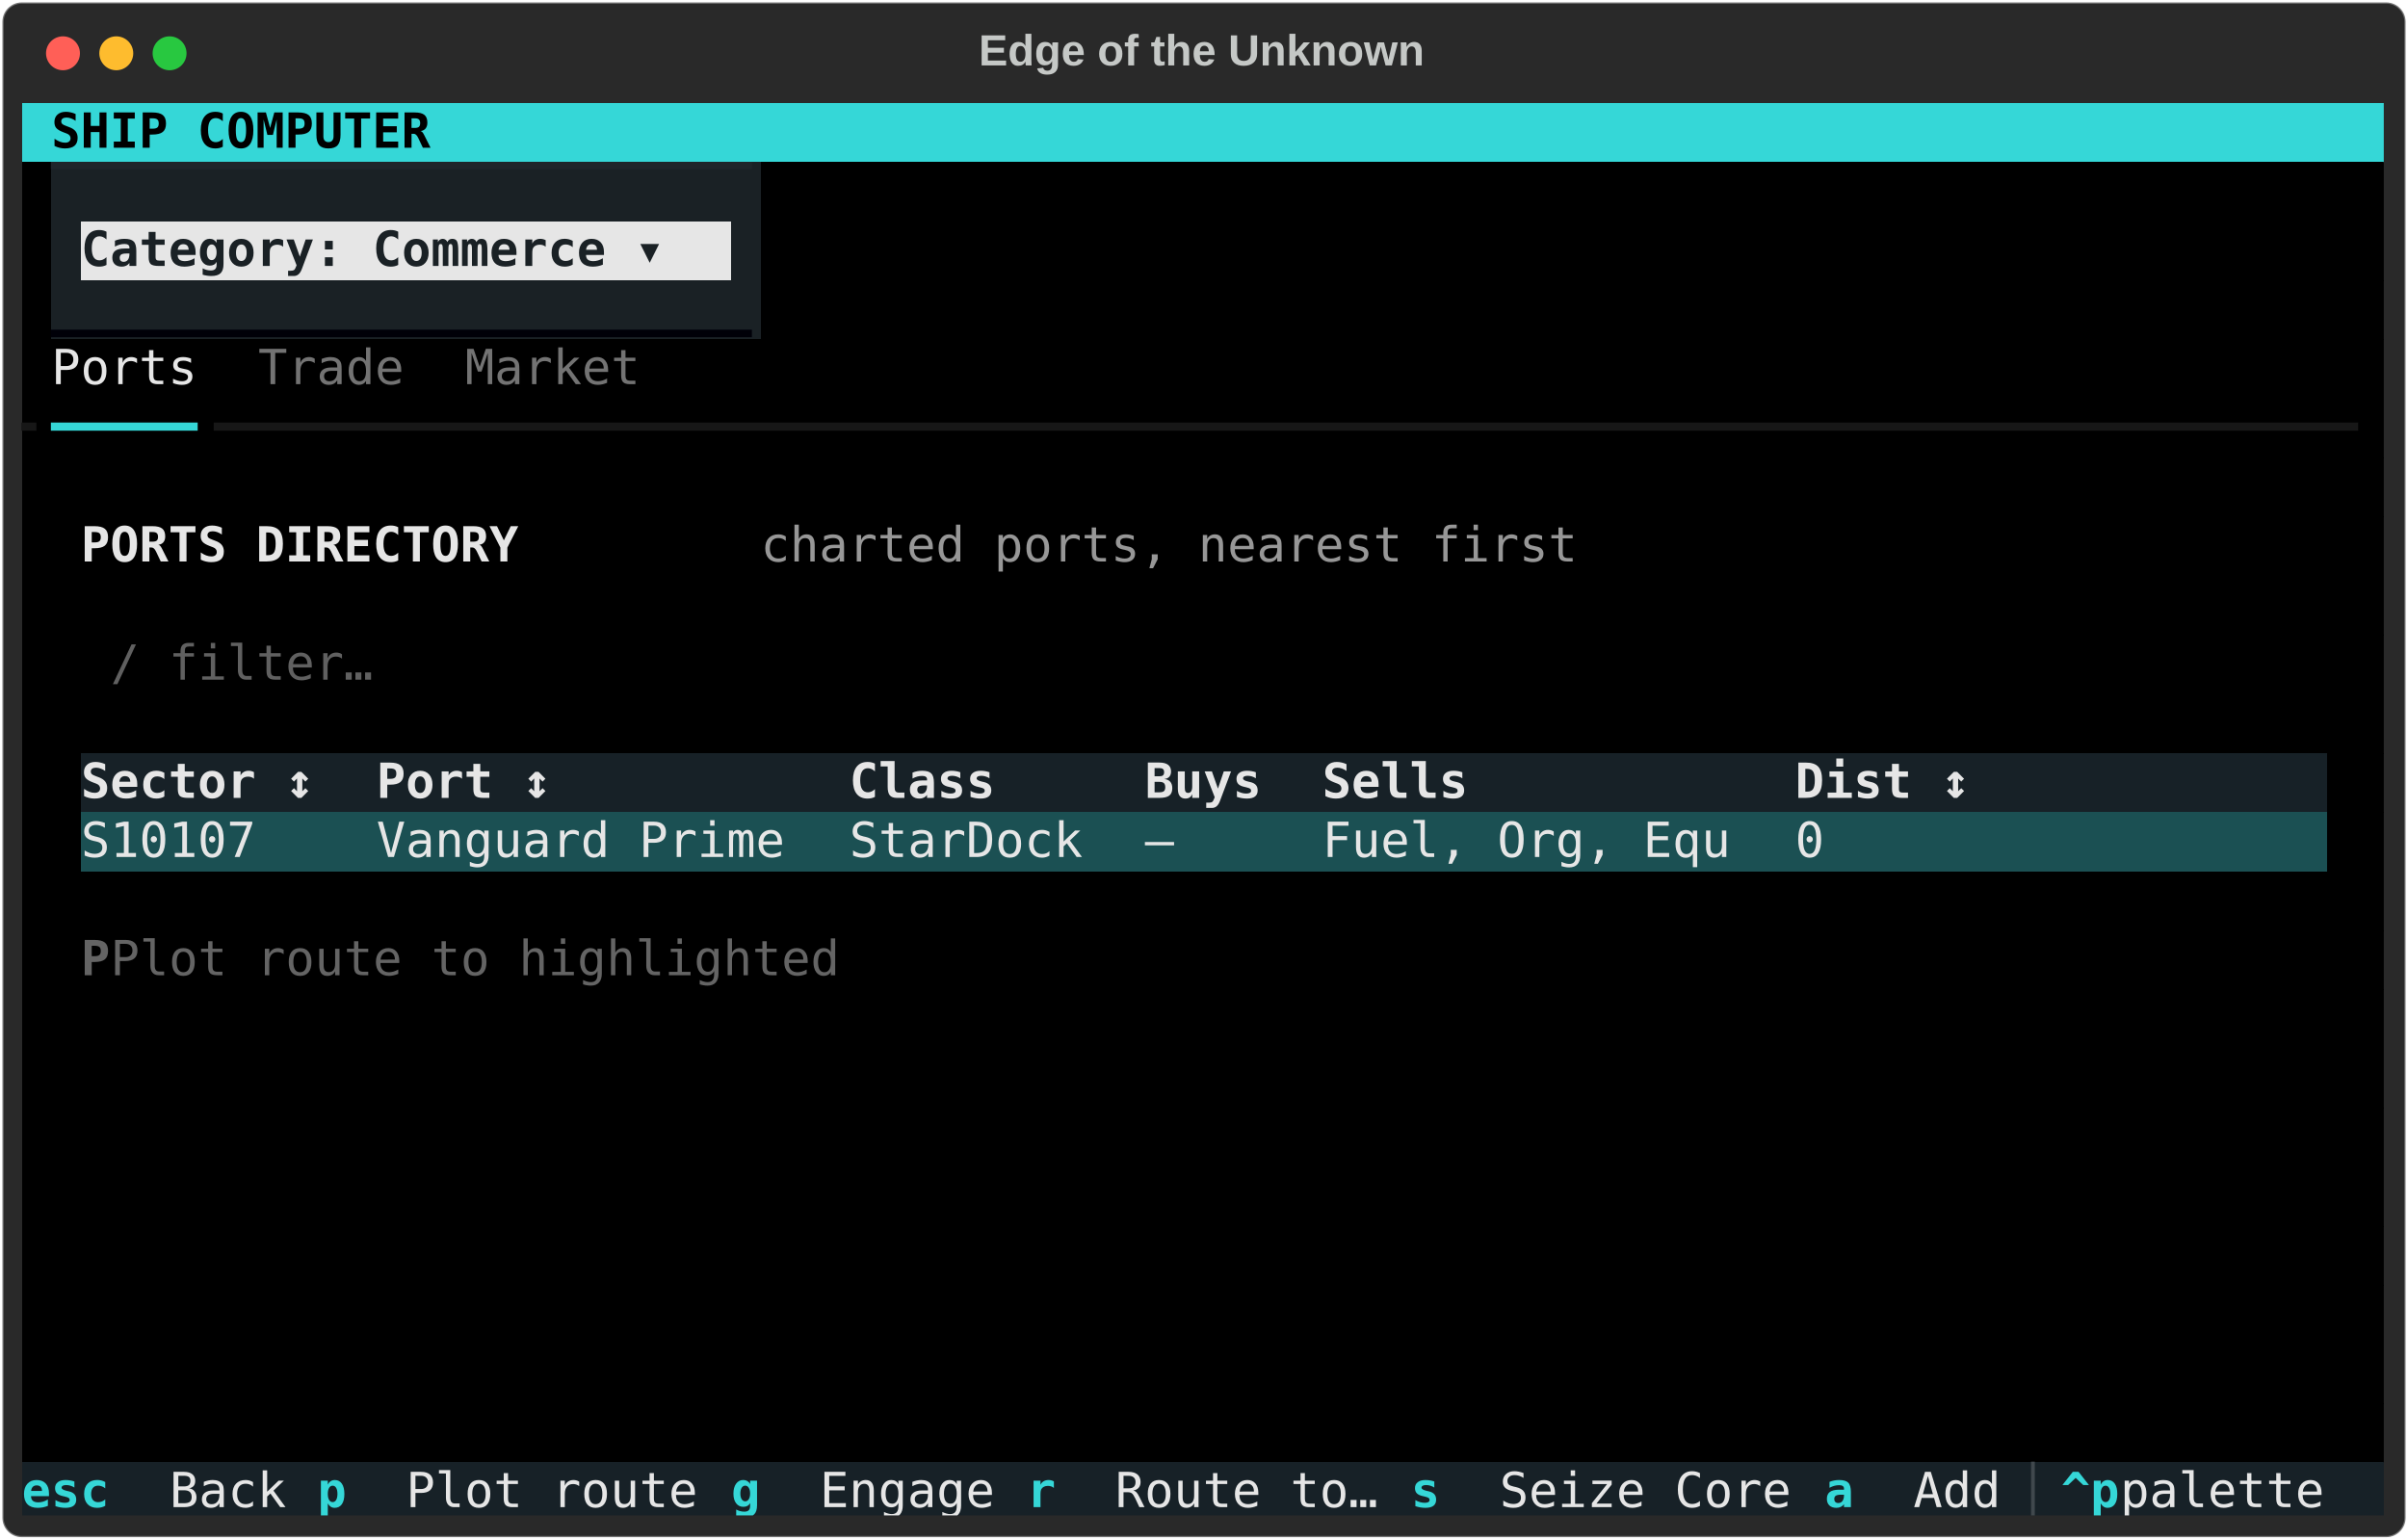
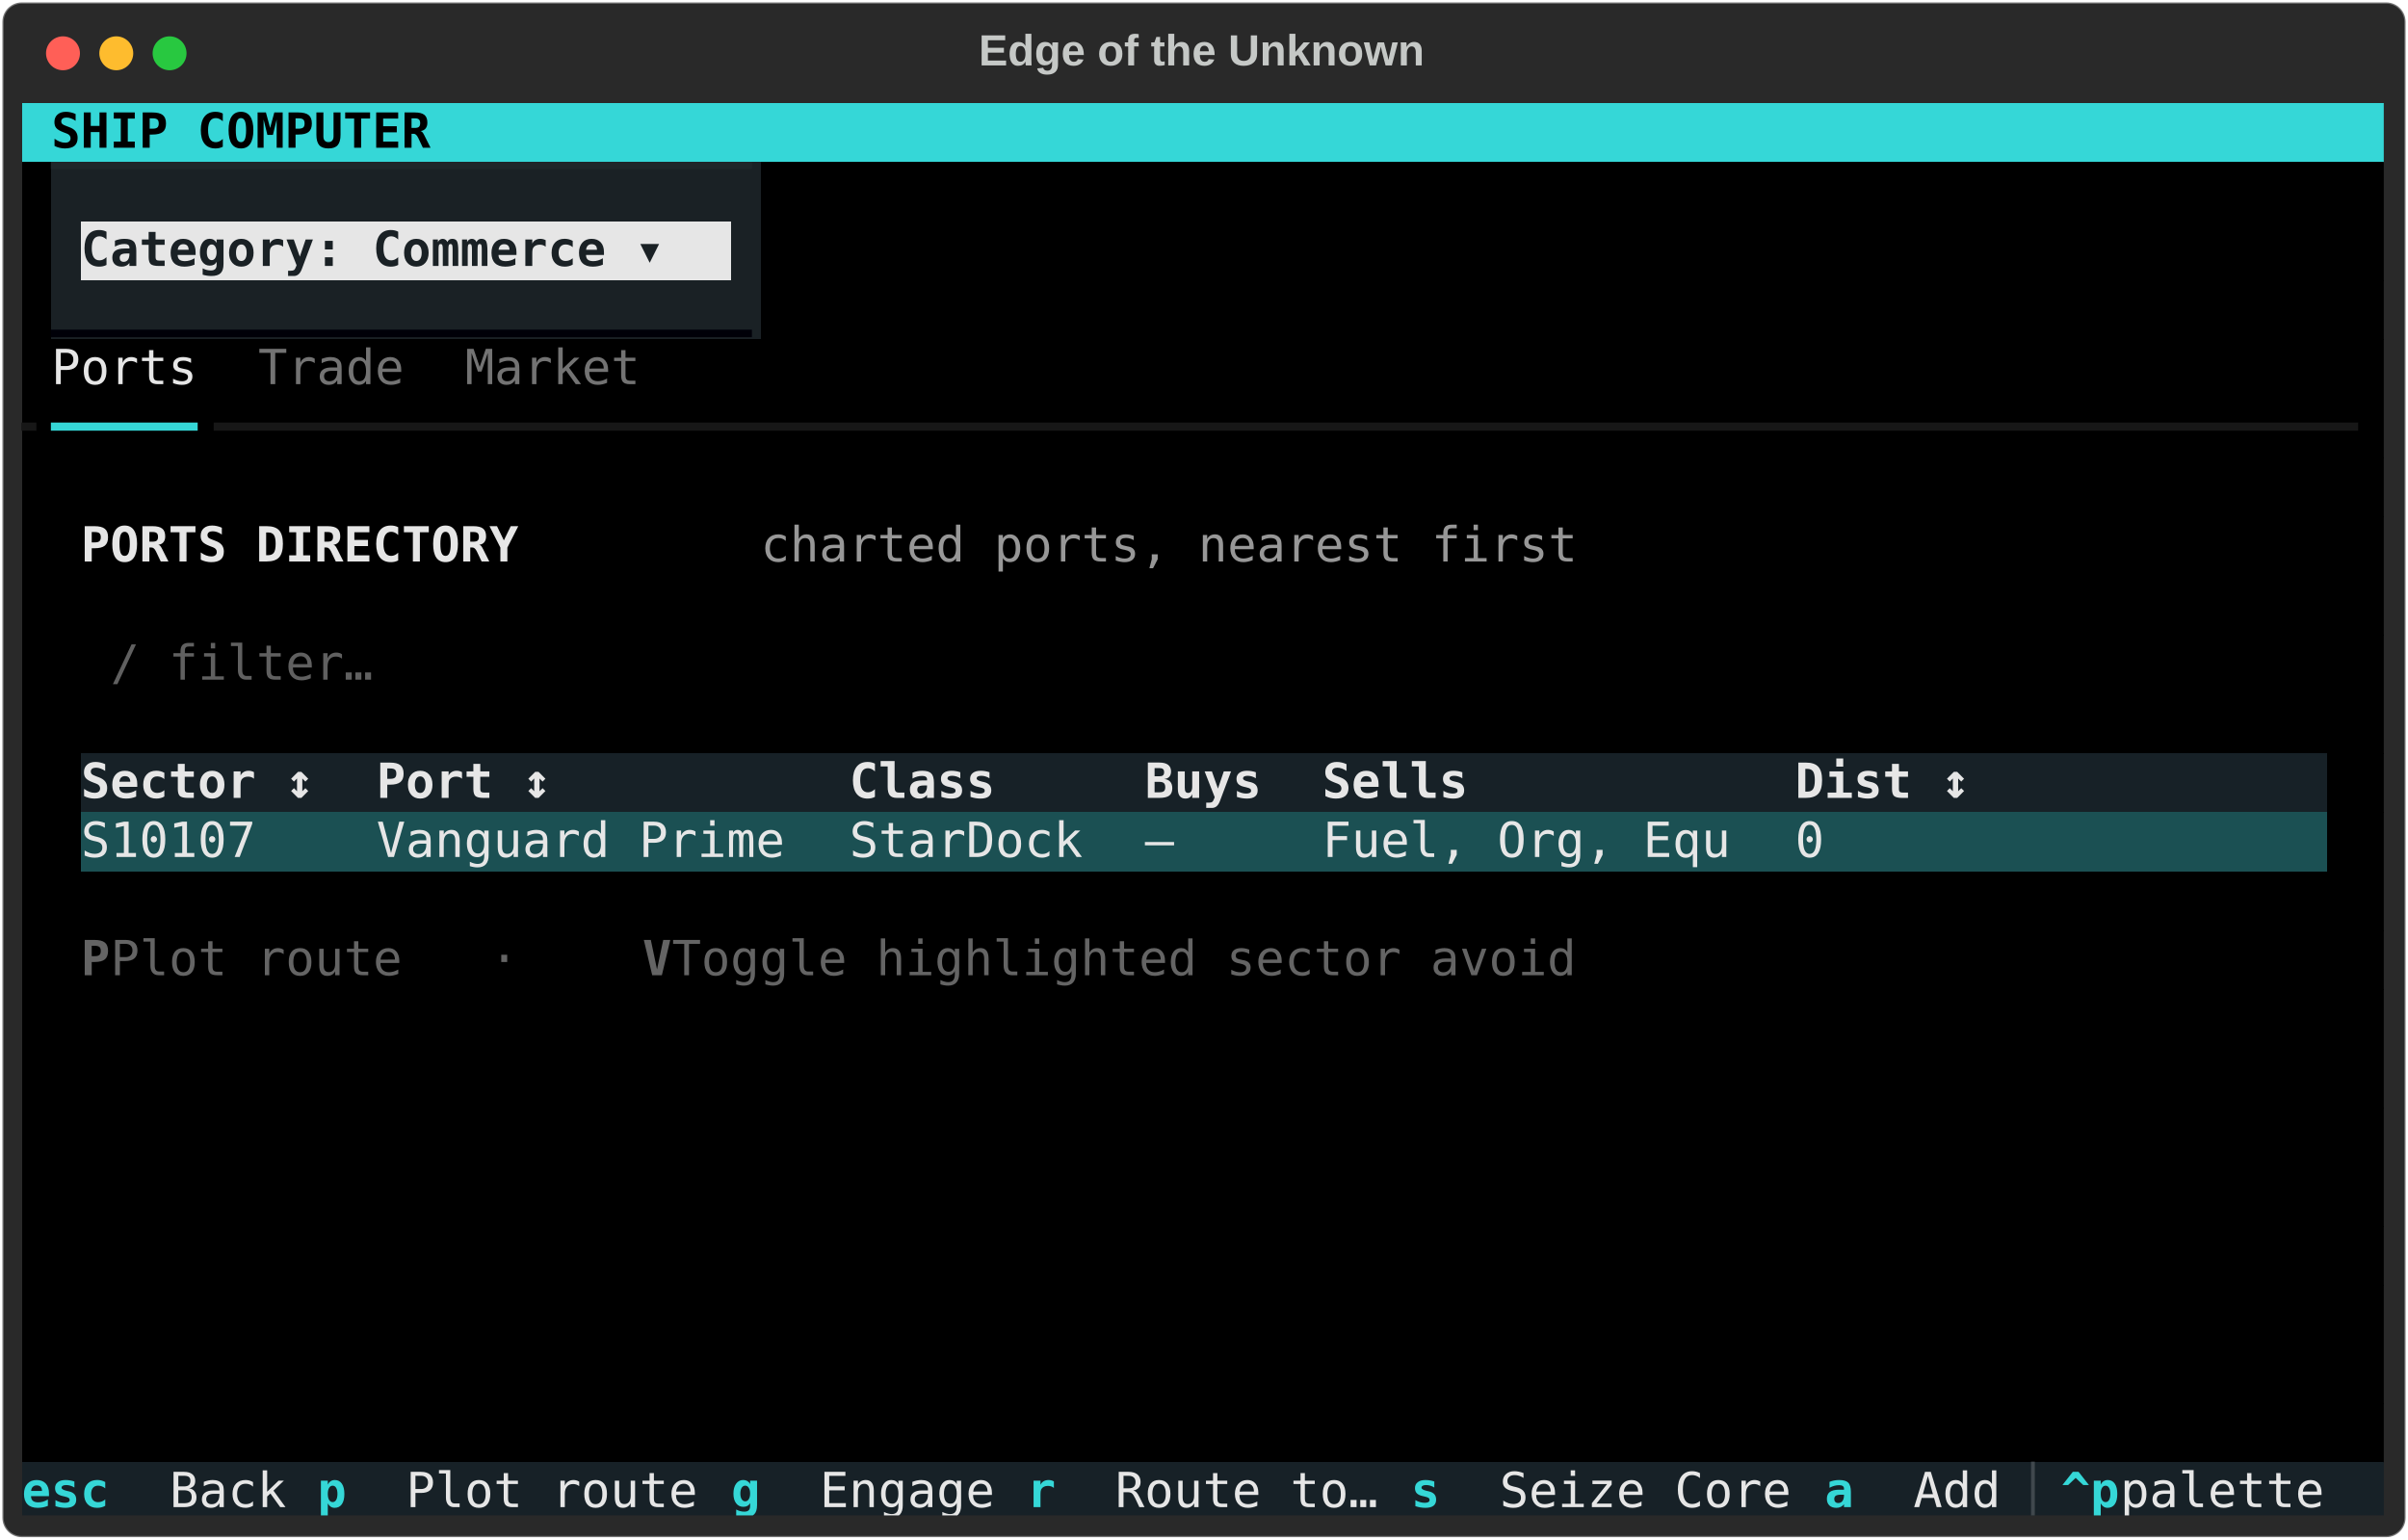
<svg xmlns="http://www.w3.org/2000/svg" class="rich-terminal" viewBox="0 0 994 635.6">
  <style>

    @font-face {
        font-family: "Fira Code";
        src: local("FiraCode-Regular"),
                url("https://cdnjs.cloudflare.com/ajax/libs/firacode/6.2.0/woff2/FiraCode-Regular.woff2") format("woff2"),
                url("https://cdnjs.cloudflare.com/ajax/libs/firacode/6.2.0/woff/FiraCode-Regular.woff") format("woff");
        font-style: normal;
        font-weight: 400;
    }
    @font-face {
        font-family: "Fira Code";
        src: local("FiraCode-Bold"),
                url("https://cdnjs.cloudflare.com/ajax/libs/firacode/6.2.0/woff2/FiraCode-Bold.woff2") format("woff2"),
                url("https://cdnjs.cloudflare.com/ajax/libs/firacode/6.2.0/woff/FiraCode-Bold.woff") format("woff");
        font-style: bold;
        font-weight: 700;
    }

    .terminal-matrix {
        font-family: Fira Code, monospace;
        font-size: 20px;
        line-height: 24.4px;
        font-variant-east-asian: full-width;
    }

    .terminal-title {
        font-size: 18px;
        font-weight: bold;
        font-family: arial;
    }

    .terminal-r1 { fill: #c5c8c6 }
.terminal-r2 { fill: #000000;font-weight: bold }
.terminal-r3 { fill: #1f262a }
.terminal-r4 { fill: #1a2125;font-weight: bold }
.terminal-r5 { fill: #000008 }
.terminal-r6 { fill: #e6e6e6 }
.terminal-r7 { fill: #737373 }
.terminal-r8 { fill: #171717 }
.terminal-r9 { fill: #35d7d7 }
.terminal-r10 { fill: #e6e6e6;font-weight: bold }
.terminal-r11 { fill: #979797 }
.terminal-r12 { fill: #606060 }
.terminal-r13 { fill: #999999 }
.terminal-r14 { fill: #646464;font-weight: bold }
.terminal-r15 { fill: #646464 }
.terminal-r16 { fill: #35d7d7;font-weight: bold }
.terminal-r17 { fill: #40484d }
    </style>
  <defs>
    <clipPath id="terminal-clip-terminal">
      <rect x="0" y="0" width="975.0" height="584.6" />
    </clipPath>
    <clipPath id="terminal-line-0">
      <rect x="0" y="1.5" width="976" height="24.65" />
    </clipPath>
    <clipPath id="terminal-line-1">
      <rect x="0" y="25.9" width="976" height="24.65" />
    </clipPath>
    <clipPath id="terminal-line-2">
      <rect x="0" y="50.3" width="976" height="24.65" />
    </clipPath>
    <clipPath id="terminal-line-3">
      <rect x="0" y="74.7" width="976" height="24.65" />
    </clipPath>
    <clipPath id="terminal-line-4">
      <rect x="0" y="99.1" width="976" height="24.65" />
    </clipPath>
    <clipPath id="terminal-line-5">
      <rect x="0" y="123.5" width="976" height="24.65" />
    </clipPath>
    <clipPath id="terminal-line-6">
      <rect x="0" y="147.9" width="976" height="24.65" />
    </clipPath>
    <clipPath id="terminal-line-7">
      <rect x="0" y="172.3" width="976" height="24.65" />
    </clipPath>
    <clipPath id="terminal-line-8">
      <rect x="0" y="196.7" width="976" height="24.65" />
    </clipPath>
    <clipPath id="terminal-line-9">
      <rect x="0" y="221.1" width="976" height="24.65" />
    </clipPath>
    <clipPath id="terminal-line-10">
      <rect x="0" y="245.5" width="976" height="24.65" />
    </clipPath>
    <clipPath id="terminal-line-11">
      <rect x="0" y="269.9" width="976" height="24.65" />
    </clipPath>
    <clipPath id="terminal-line-12">
      <rect x="0" y="294.3" width="976" height="24.65" />
    </clipPath>
    <clipPath id="terminal-line-13">
      <rect x="0" y="318.7" width="976" height="24.65" />
    </clipPath>
    <clipPath id="terminal-line-14">
      <rect x="0" y="343.1" width="976" height="24.65" />
    </clipPath>
    <clipPath id="terminal-line-15">
      <rect x="0" y="367.5" width="976" height="24.65" />
    </clipPath>
    <clipPath id="terminal-line-16">
      <rect x="0" y="391.9" width="976" height="24.65" />
    </clipPath>
    <clipPath id="terminal-line-17">
      <rect x="0" y="416.3" width="976" height="24.65" />
    </clipPath>
    <clipPath id="terminal-line-18">
      <rect x="0" y="440.7" width="976" height="24.65" />
    </clipPath>
    <clipPath id="terminal-line-19">
      <rect x="0" y="465.1" width="976" height="24.65" />
    </clipPath>
    <clipPath id="terminal-line-20">
      <rect x="0" y="489.5" width="976" height="24.65" />
    </clipPath>
    <clipPath id="terminal-line-21">
      <rect x="0" y="513.9" width="976" height="24.65" />
    </clipPath>
    <clipPath id="terminal-line-22">
      <rect x="0" y="538.3" width="976" height="24.65" />
    </clipPath>
  </defs>
  <rect fill="#292929" stroke="rgba(255,255,255,0.35)" stroke-width="1" x="1" y="1" width="992" height="633.6" rx="8" />
  <text class="terminal-title" fill="#c5c8c6" text-anchor="middle" x="496" y="27">Edge of the Unknown</text>
  <g transform="translate(26,22)">
    <circle cx="0" cy="0" r="7" fill="#ff5f57" />
    <circle cx="22" cy="0" r="7" fill="#febc2e" />
    <circle cx="44" cy="0" r="7" fill="#28c840" />
  </g>
  <g transform="translate(9, 41)" clip-path="url(#terminal-clip-terminal)">
    <rect fill="#35d7d7" x="0" y="1.5" width="12.2" height="24.65" shape-rendering="crispEdges" />
    <rect fill="#35d7d7" x="12.2" y="1.5" width="158.6" height="24.65" shape-rendering="crispEdges" />
    <rect fill="#35d7d7" x="170.8" y="1.5" width="805.2" height="24.65" shape-rendering="crispEdges" />
    <rect fill="#000000" x="0" y="25.9" width="12.2" height="24.65" shape-rendering="crispEdges" />
    <rect fill="#1a2125" x="12.2" y="25.9" width="292.8" height="24.65" shape-rendering="crispEdges" />
    <rect fill="#000000" x="305" y="25.9" width="671" height="24.65" shape-rendering="crispEdges" />
    <rect fill="#000000" x="0" y="50.3" width="12.2" height="24.65" shape-rendering="crispEdges" />
    <rect fill="#1a2125" x="12.2" y="50.3" width="12.2" height="24.65" shape-rendering="crispEdges" />
    <rect fill="#e6e6e6" x="24.4" y="50.3" width="268.4" height="24.65" shape-rendering="crispEdges" />
    <rect fill="#1a2125" x="292.8" y="50.3" width="12.2" height="24.65" shape-rendering="crispEdges" />
    <rect fill="#000000" x="305" y="50.3" width="671" height="24.65" shape-rendering="crispEdges" />
    <rect fill="#000000" x="0" y="74.7" width="12.2" height="24.65" shape-rendering="crispEdges" />
    <rect fill="#1a2125" x="12.2" y="74.7" width="292.8" height="24.65" shape-rendering="crispEdges" />
    <rect fill="#000000" x="305" y="74.7" width="671" height="24.65" shape-rendering="crispEdges" />
    <rect fill="#000000" x="0" y="99.1" width="12.2" height="24.65" shape-rendering="crispEdges" />
    <rect fill="#000000" x="12.2" y="99.1" width="61" height="24.65" shape-rendering="crispEdges" />
    <rect fill="#000000" x="73.2" y="99.1" width="24.4" height="24.65" shape-rendering="crispEdges" />
    <rect fill="#000000" x="97.6" y="99.1" width="61" height="24.65" shape-rendering="crispEdges" />
    <rect fill="#000000" x="158.6" y="99.1" width="24.4" height="24.65" shape-rendering="crispEdges" />
    <rect fill="#000000" x="183" y="99.1" width="73.2" height="24.65" shape-rendering="crispEdges" />
    <rect fill="#000000" x="256.2" y="99.1" width="719.8" height="24.65" shape-rendering="crispEdges" />
    <rect fill="#000000" x="0" y="123.5" width="12.2" height="24.65" shape-rendering="crispEdges" />
    <rect fill="#000000" x="12.2" y="123.5" width="61" height="24.65" shape-rendering="crispEdges" />
    <rect fill="#000000" x="73.2" y="123.5" width="902.8" height="24.65" shape-rendering="crispEdges" />
    <rect fill="#000000" x="0" y="147.9" width="976" height="24.65" shape-rendering="crispEdges" />
    <rect fill="#000000" x="0" y="172.3" width="24.4" height="24.65" shape-rendering="crispEdges" />
    <rect fill="#000000" x="24.4" y="172.3" width="183" height="24.65" shape-rendering="crispEdges" />
    <rect fill="#000000" x="207.4" y="172.3" width="97.6" height="24.65" shape-rendering="crispEdges" />
    <rect fill="#000000" x="305" y="172.3" width="341.6" height="24.65" shape-rendering="crispEdges" />
    <rect fill="#000000" x="646.6" y="172.3" width="329.4" height="24.65" shape-rendering="crispEdges" />
    <rect fill="#000000" x="0" y="196.7" width="976" height="24.65" shape-rendering="crispEdges" />
    <rect fill="#000000" x="0" y="221.1" width="36.6" height="24.65" shape-rendering="crispEdges" />
    <rect fill="#000000" x="36.6" y="221.1" width="109.8" height="24.65" shape-rendering="crispEdges" />
    <rect fill="#000000" x="146.4" y="221.1" width="793" height="24.65" shape-rendering="crispEdges" />
    <rect fill="#000000" x="939.4" y="221.1" width="36.6" height="24.65" shape-rendering="crispEdges" />
    <rect fill="#000000" x="0" y="245.5" width="976" height="24.65" shape-rendering="crispEdges" />
    <rect fill="#000000" x="0" y="269.9" width="24.4" height="24.65" shape-rendering="crispEdges" />
    <rect fill="#172127" x="24.4" y="269.9" width="122" height="24.65" shape-rendering="crispEdges" />
    <rect fill="#172127" x="146.4" y="269.9" width="195.2" height="24.65" shape-rendering="crispEdges" />
    <rect fill="#172127" x="341.6" y="269.9" width="122" height="24.65" shape-rendering="crispEdges" />
    <rect fill="#172127" x="463.6" y="269.9" width="73.2" height="24.65" shape-rendering="crispEdges" />
    <rect fill="#172127" x="536.8" y="269.9" width="195.2" height="24.65" shape-rendering="crispEdges" />
    <rect fill="#172127" x="732" y="269.9" width="97.6" height="24.65" shape-rendering="crispEdges" />
    <rect fill="#172127" x="829.6" y="269.9" width="122" height="24.65" shape-rendering="crispEdges" />
    <rect fill="#000000" x="951.6" y="269.9" width="24.4" height="24.65" shape-rendering="crispEdges" />
    <rect fill="#000000" x="0" y="294.3" width="24.4" height="24.65" shape-rendering="crispEdges" />
    <rect fill="#1b5053" x="24.4" y="294.3" width="122" height="24.65" shape-rendering="crispEdges" />
    <rect fill="#1b5053" x="146.4" y="294.3" width="195.2" height="24.65" shape-rendering="crispEdges" />
    <rect fill="#1b5053" x="341.6" y="294.3" width="122" height="24.65" shape-rendering="crispEdges" />
    <rect fill="#1b5053" x="463.6" y="294.3" width="73.2" height="24.65" shape-rendering="crispEdges" />
    <rect fill="#1b5053" x="536.8" y="294.3" width="195.2" height="24.65" shape-rendering="crispEdges" />
    <rect fill="#1b5053" x="732" y="294.3" width="97.6" height="24.65" shape-rendering="crispEdges" />
    <rect fill="#1b5053" x="829.6" y="294.3" width="122" height="24.65" shape-rendering="crispEdges" />
    <rect fill="#000000" x="951.6" y="294.3" width="24.4" height="24.65" shape-rendering="crispEdges" />
    <rect fill="#000000" x="0" y="318.7" width="976" height="24.65" shape-rendering="crispEdges" />
    <rect fill="#000000" x="0" y="343.1" width="24.4" height="24.65" shape-rendering="crispEdges" />
    <rect fill="#000000" x="24.4" y="343.1" width="12.2" height="24.65" shape-rendering="crispEdges" />
-     <rect fill="#000000" x="36.6" y="343.1" width="317.2" height="24.65" shape-rendering="crispEdges" />
-     <rect fill="#000000" x="353.8" y="343.1" width="622.2" height="24.65" shape-rendering="crispEdges" />
+     <rect fill="#000000" x="36.6" y="343.1" width="219.6" height="24.65" shape-rendering="crispEdges" />
+     <rect fill="#000000" x="256.2" y="343.1" width="12.2" height="24.65" shape-rendering="crispEdges" />
+     <rect fill="#000000" x="268.4" y="343.1" width="390.4" height="24.65" shape-rendering="crispEdges" />
+     <rect fill="#000000" x="658.8" y="343.1" width="317.2" height="24.65" shape-rendering="crispEdges" />
    <rect fill="#000000" x="0" y="367.5" width="976" height="24.65" shape-rendering="crispEdges" />
    <rect fill="#000000" x="0" y="391.9" width="976" height="24.65" shape-rendering="crispEdges" />
    <rect fill="#000000" x="0" y="416.3" width="976" height="24.65" shape-rendering="crispEdges" />
    <rect fill="#000000" x="0" y="440.7" width="976" height="24.65" shape-rendering="crispEdges" />
    <rect fill="#000000" x="0" y="465.1" width="976" height="24.65" shape-rendering="crispEdges" />
    <rect fill="#000000" x="0" y="489.5" width="976" height="24.65" shape-rendering="crispEdges" />
    <rect fill="#000000" x="0" y="513.9" width="976" height="24.65" shape-rendering="crispEdges" />
    <rect fill="#000000" x="0" y="538.3" width="976" height="24.65" shape-rendering="crispEdges" />
    <rect fill="#172127" x="0" y="562.7" width="61" height="24.65" shape-rendering="crispEdges" />
    <rect fill="#172127" x="61" y="562.7" width="61" height="24.65" shape-rendering="crispEdges" />
    <rect fill="#172127" x="122" y="562.7" width="36.6" height="24.65" shape-rendering="crispEdges" />
    <rect fill="#172127" x="158.6" y="562.7" width="134.2" height="24.65" shape-rendering="crispEdges" />
    <rect fill="#172127" x="292.8" y="562.7" width="36.6" height="24.65" shape-rendering="crispEdges" />
    <rect fill="#172127" x="329.4" y="562.7" width="85.4" height="24.65" shape-rendering="crispEdges" />
    <rect fill="#172127" x="414.8" y="562.7" width="36.6" height="24.65" shape-rendering="crispEdges" />
    <rect fill="#172127" x="451.4" y="562.7" width="122" height="24.65" shape-rendering="crispEdges" />
    <rect fill="#172127" x="573.4" y="562.7" width="36.6" height="24.65" shape-rendering="crispEdges" />
    <rect fill="#172127" x="610" y="562.7" width="134.2" height="24.65" shape-rendering="crispEdges" />
    <rect fill="#172127" x="744.2" y="562.7" width="36.6" height="24.65" shape-rendering="crispEdges" />
    <rect fill="#172127" x="780.8" y="562.7" width="48.8" height="24.65" shape-rendering="crispEdges" />
    <rect fill="#172127" x="829.6" y="562.7" width="12.2" height="24.65" shape-rendering="crispEdges" />
    <rect fill="#172127" x="841.8" y="562.7" width="24.4" height="24.65" shape-rendering="crispEdges" />
    <rect fill="#172127" x="866.2" y="562.7" width="97.6" height="24.65" shape-rendering="crispEdges" />
    <rect fill="#172127" x="963.8" y="562.7" width="12.2" height="24.65" shape-rendering="crispEdges" />
    <g class="terminal-matrix">
      <text class="terminal-r2" x="12.2" y="20" textLength="158.6" clip-path="url(#terminal-line-0)">SHIP COMPUTER</text>
      <text class="terminal-r1" x="976" y="20" textLength="12.2" clip-path="url(#terminal-line-0)">
</text>
      <text class="terminal-r3" x="12.2" y="44.4" textLength="292.8" clip-path="url(#terminal-line-1)">▔▔▔▔▔▔▔▔▔▔▔▔▔▔▔▔▔▔▔▔▔▔▔▔</text>
      <text class="terminal-r1" x="976" y="44.4" textLength="12.2" clip-path="url(#terminal-line-1)">
</text>
      <text class="terminal-r4" x="24.4" y="68.8" textLength="268.4" clip-path="url(#terminal-line-2)"> Category: Commerce ▾ </text>
      <text class="terminal-r1" x="976" y="68.8" textLength="12.2" clip-path="url(#terminal-line-2)">
</text>
      <text class="terminal-r5" x="12.2" y="93.2" textLength="292.8" clip-path="url(#terminal-line-3)">▁▁▁▁▁▁▁▁▁▁▁▁▁▁▁▁▁▁▁▁▁▁▁▁</text>
      <text class="terminal-r1" x="976" y="93.2" textLength="12.2" clip-path="url(#terminal-line-3)">
</text>
      <text class="terminal-r6" x="12.2" y="117.6" textLength="61" clip-path="url(#terminal-line-4)">Ports</text>
      <text class="terminal-r7" x="97.6" y="117.6" textLength="61" clip-path="url(#terminal-line-4)">Trade</text>
      <text class="terminal-r7" x="183" y="117.6" textLength="73.2" clip-path="url(#terminal-line-4)">Market</text>
      <text class="terminal-r1" x="976" y="117.6" textLength="12.2" clip-path="url(#terminal-line-4)">
</text>
      <text class="terminal-r8" x="0" y="142" textLength="12.2" clip-path="url(#terminal-line-5)">╸</text>
      <text class="terminal-r9" x="12.2" y="142" textLength="61" clip-path="url(#terminal-line-5)">━━━━━</text>
      <text class="terminal-r8" x="73.2" y="142" textLength="902.8" clip-path="url(#terminal-line-5)">╺━━━━━━━━━━━━━━━━━━━━━━━━━━━━━━━━━━━━━━━━━━━━━━━━━━━━━━━━━━━━━━━━━━━━━━━━━</text>
      <text class="terminal-r1" x="976" y="142" textLength="12.2" clip-path="url(#terminal-line-5)">
</text>
      <text class="terminal-r1" x="976" y="166.4" textLength="12.2" clip-path="url(#terminal-line-6)">
</text>
      <text class="terminal-r10" x="24.4" y="190.8" textLength="183" clip-path="url(#terminal-line-7)">PORTS DIRECTORY</text>
      <text class="terminal-r11" x="305" y="190.8" textLength="341.6" clip-path="url(#terminal-line-7)">charted ports, nearest first</text>
      <text class="terminal-r1" x="976" y="190.8" textLength="12.2" clip-path="url(#terminal-line-7)">
</text>
      <text class="terminal-r1" x="976" y="215.2" textLength="12.2" clip-path="url(#terminal-line-8)">
</text>
      <text class="terminal-r12" x="36.6" y="239.6" textLength="109.8" clip-path="url(#terminal-line-9)">/ filter…</text>
      <text class="terminal-r1" x="976" y="239.6" textLength="12.2" clip-path="url(#terminal-line-9)">
</text>
      <text class="terminal-r1" x="976" y="264" textLength="12.2" clip-path="url(#terminal-line-10)">
</text>
      <text class="terminal-r10" x="24.4" y="288.4" textLength="122" clip-path="url(#terminal-line-11)"> Sector ↕ </text>
      <text class="terminal-r10" x="146.4" y="288.4" textLength="195.2" clip-path="url(#terminal-line-11)"> Port ↕         </text>
      <text class="terminal-r10" x="341.6" y="288.4" textLength="122" clip-path="url(#terminal-line-11)"> Class    </text>
      <text class="terminal-r10" x="463.6" y="288.4" textLength="73.2" clip-path="url(#terminal-line-11)"> Buys </text>
      <text class="terminal-r10" x="536.8" y="288.4" textLength="195.2" clip-path="url(#terminal-line-11)"> Sells          </text>
      <text class="terminal-r10" x="732" y="288.4" textLength="97.6" clip-path="url(#terminal-line-11)"> Dist ↕ </text>
      <text class="terminal-r1" x="976" y="288.4" textLength="12.2" clip-path="url(#terminal-line-11)">
</text>
      <text class="terminal-r6" x="24.4" y="312.8" textLength="122" clip-path="url(#terminal-line-12)"> S10107   </text>
      <text class="terminal-r6" x="146.4" y="312.8" textLength="195.2" clip-path="url(#terminal-line-12)"> Vanguard Prime </text>
      <text class="terminal-r6" x="341.6" y="312.8" textLength="122" clip-path="url(#terminal-line-12)"> StarDock </text>
      <text class="terminal-r6" x="463.6" y="312.8" textLength="73.2" clip-path="url(#terminal-line-12)"> —    </text>
      <text class="terminal-r6" x="536.8" y="312.8" textLength="195.2" clip-path="url(#terminal-line-12)"> Fuel, Org, Equ </text>
      <text class="terminal-r6" x="732" y="312.8" textLength="97.6" clip-path="url(#terminal-line-12)">      0 </text>
      <text class="terminal-r1" x="976" y="312.8" textLength="12.2" clip-path="url(#terminal-line-12)">
</text>
      <text class="terminal-r1" x="976" y="337.2" textLength="12.2" clip-path="url(#terminal-line-13)">
</text>
      <text class="terminal-r14" x="24.4" y="361.6" textLength="12.2" clip-path="url(#terminal-line-14)">P</text>
-       <text class="terminal-r15" x="36.6" y="361.6" textLength="317.2" clip-path="url(#terminal-line-14)"> Plot route to highlighted</text>
+       <text class="terminal-r15" x="36.6" y="361.6" textLength="219.6" clip-path="url(#terminal-line-14)"> Plot route   ·   </text>
+       <text class="terminal-r14" x="256.2" y="361.6" textLength="12.2" clip-path="url(#terminal-line-14)">V</text>
+       <text class="terminal-r15" x="268.4" y="361.6" textLength="390.4" clip-path="url(#terminal-line-14)"> Toggle highlighted sector avoid</text>
      <text class="terminal-r1" x="976" y="361.6" textLength="12.2" clip-path="url(#terminal-line-14)">
</text>
      <text class="terminal-r1" x="976" y="386" textLength="12.2" clip-path="url(#terminal-line-15)">
</text>
      <text class="terminal-r1" x="976" y="410.4" textLength="12.2" clip-path="url(#terminal-line-16)">
</text>
      <text class="terminal-r1" x="976" y="434.8" textLength="12.2" clip-path="url(#terminal-line-17)">
</text>
      <text class="terminal-r1" x="976" y="459.2" textLength="12.2" clip-path="url(#terminal-line-18)">
</text>
      <text class="terminal-r1" x="976" y="483.6" textLength="12.2" clip-path="url(#terminal-line-19)">
</text>
      <text class="terminal-r1" x="976" y="508" textLength="12.2" clip-path="url(#terminal-line-20)">
</text>
      <text class="terminal-r1" x="976" y="532.4" textLength="12.2" clip-path="url(#terminal-line-21)">
</text>
      <text class="terminal-r1" x="976" y="556.8" textLength="12.2" clip-path="url(#terminal-line-22)">
</text>
      <text class="terminal-r16" x="0" y="581.2" textLength="61" clip-path="url(#terminal-line-23)"> esc </text>
      <text class="terminal-r6" x="61" y="581.2" textLength="61" clip-path="url(#terminal-line-23)">Back </text>
      <text class="terminal-r16" x="122" y="581.2" textLength="36.6" clip-path="url(#terminal-line-23)"> p </text>
      <text class="terminal-r6" x="158.6" y="581.2" textLength="134.2" clip-path="url(#terminal-line-23)">Plot route </text>
      <text class="terminal-r16" x="292.8" y="581.2" textLength="36.6" clip-path="url(#terminal-line-23)"> g </text>
      <text class="terminal-r6" x="329.4" y="581.2" textLength="85.4" clip-path="url(#terminal-line-23)">Engage </text>
      <text class="terminal-r16" x="414.8" y="581.2" textLength="36.6" clip-path="url(#terminal-line-23)"> r </text>
      <text class="terminal-r6" x="451.4" y="581.2" textLength="122" clip-path="url(#terminal-line-23)">Route to… </text>
      <text class="terminal-r16" x="573.4" y="581.2" textLength="36.6" clip-path="url(#terminal-line-23)"> s </text>
      <text class="terminal-r6" x="610" y="581.2" textLength="134.2" clip-path="url(#terminal-line-23)">Seize Core </text>
      <text class="terminal-r16" x="744.2" y="581.2" textLength="36.6" clip-path="url(#terminal-line-23)"> a </text>
      <text class="terminal-r6" x="780.8" y="581.2" textLength="48.8" clip-path="url(#terminal-line-23)">Add </text>
      <text class="terminal-r17" x="829.6" y="581.2" textLength="12.2" clip-path="url(#terminal-line-23)">▏</text>
      <text class="terminal-r16" x="841.8" y="581.2" textLength="24.4" clip-path="url(#terminal-line-23)">^p</text>
      <text class="terminal-r6" x="866.2" y="581.2" textLength="97.6" clip-path="url(#terminal-line-23)"> palette</text>
    </g>
  </g>
</svg>
